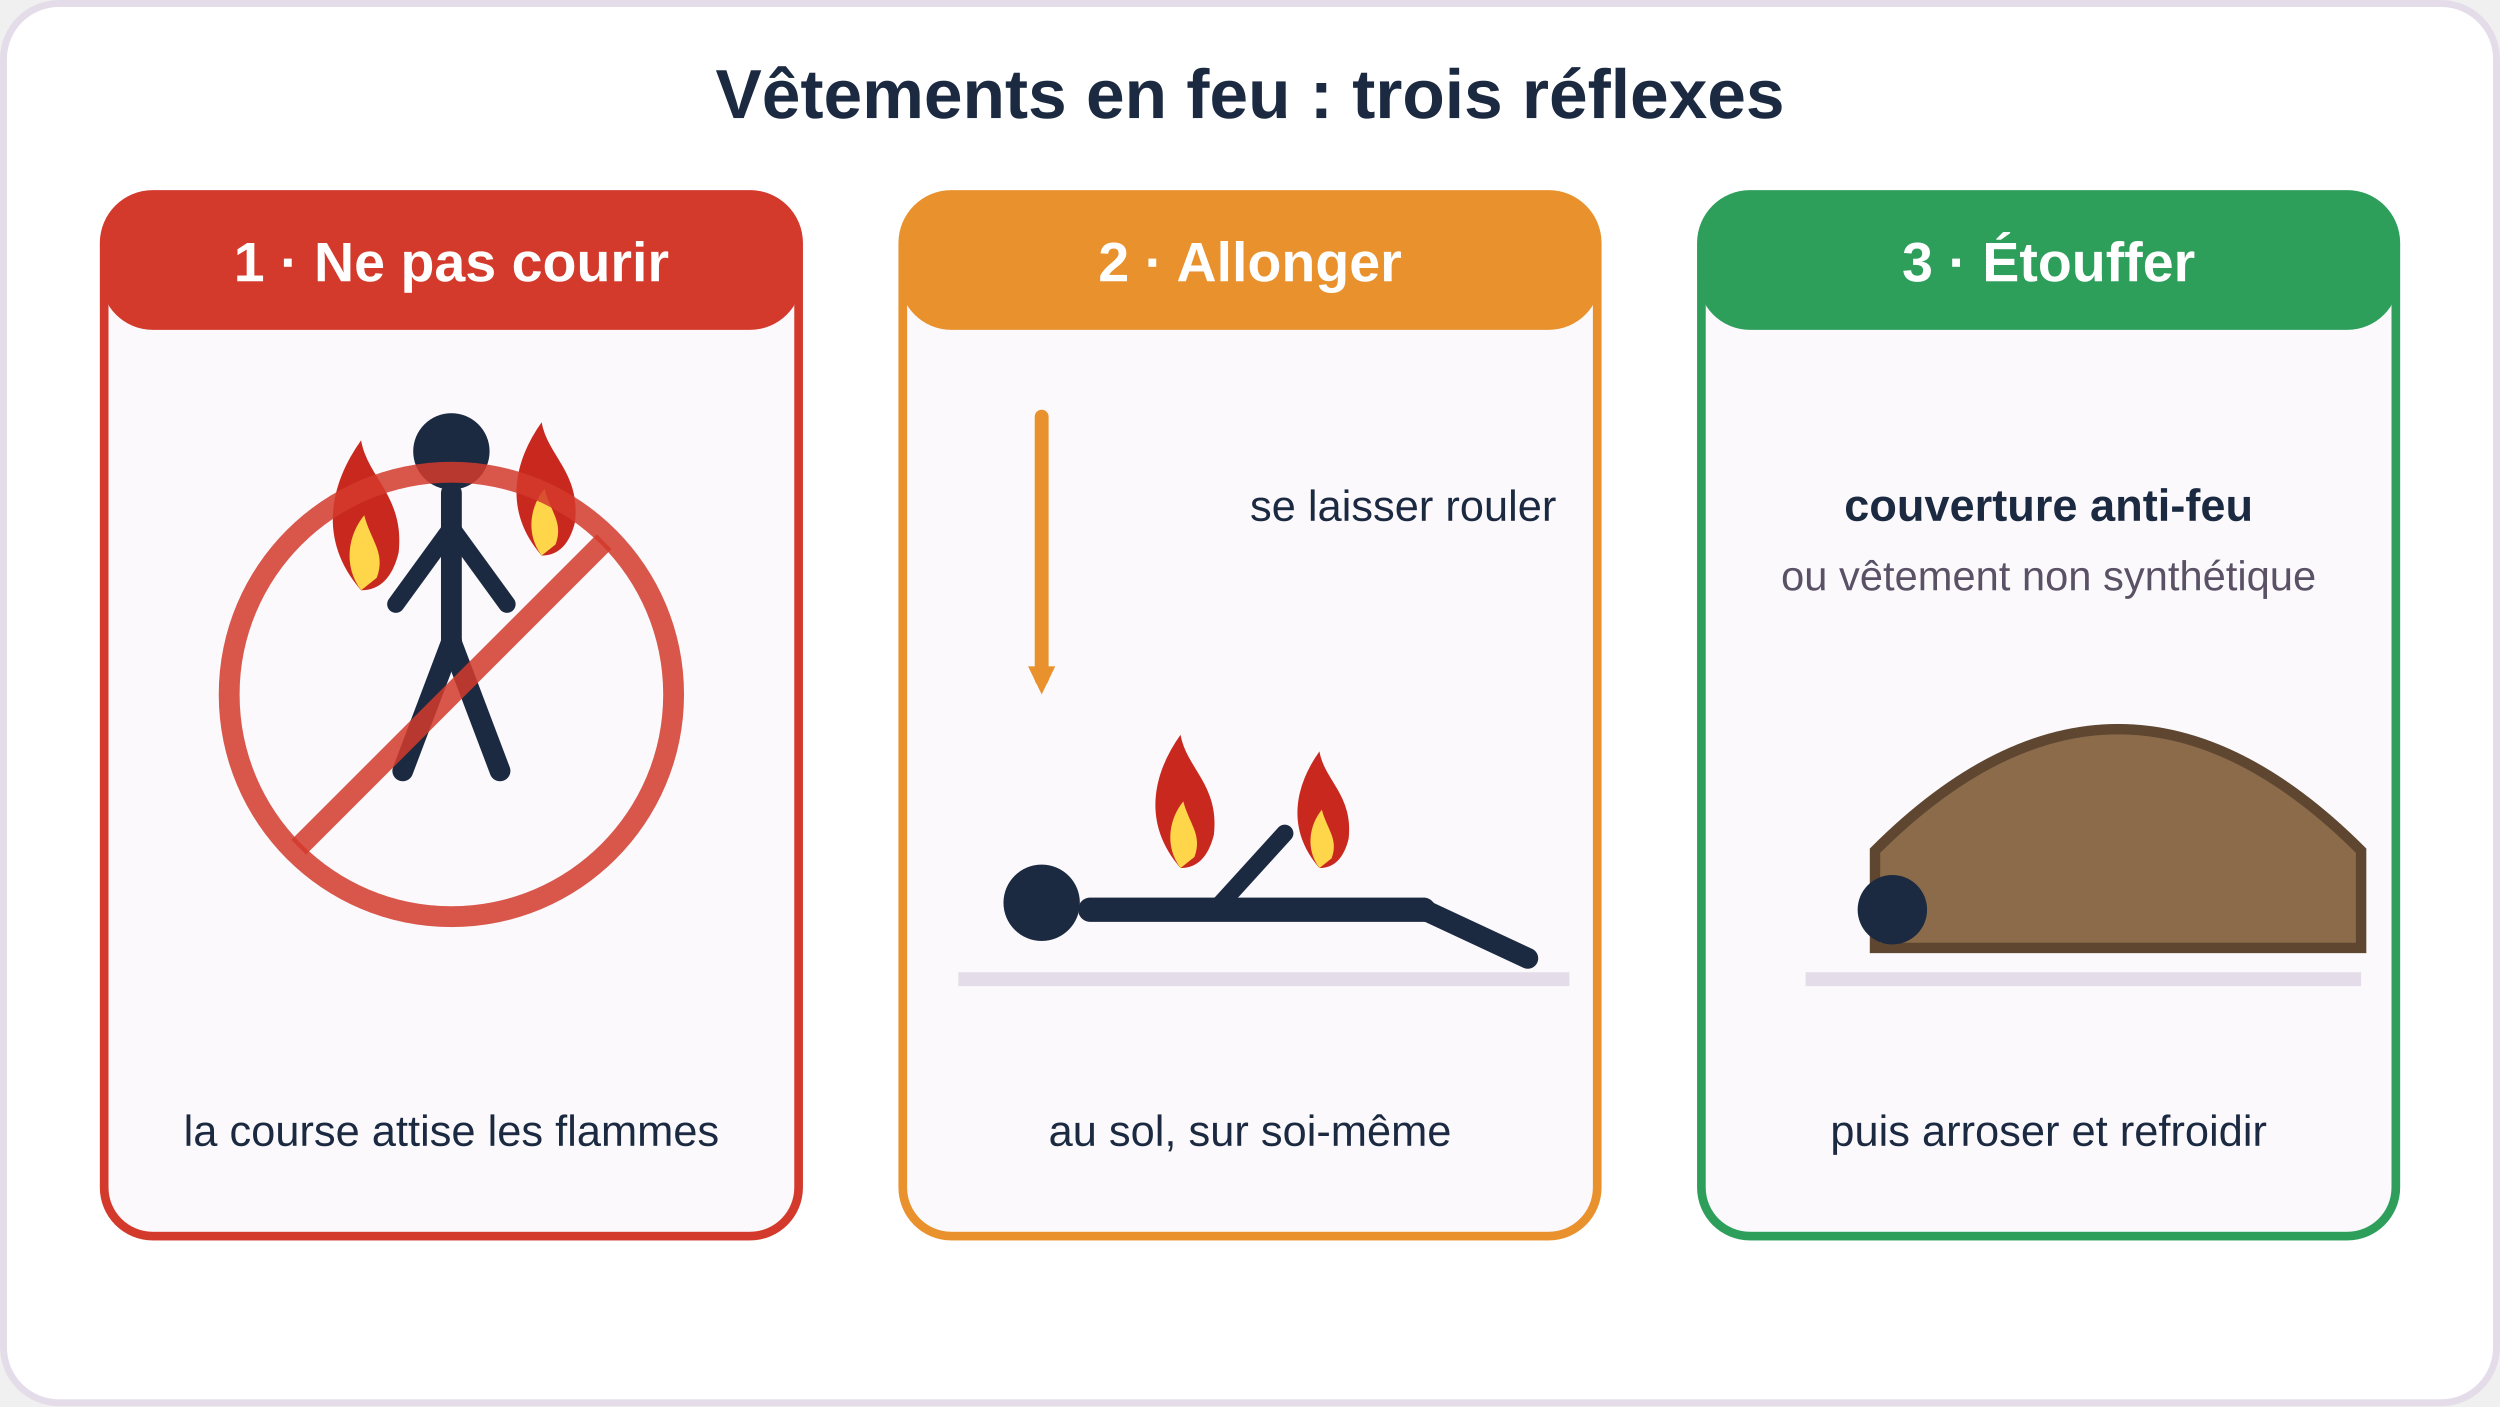
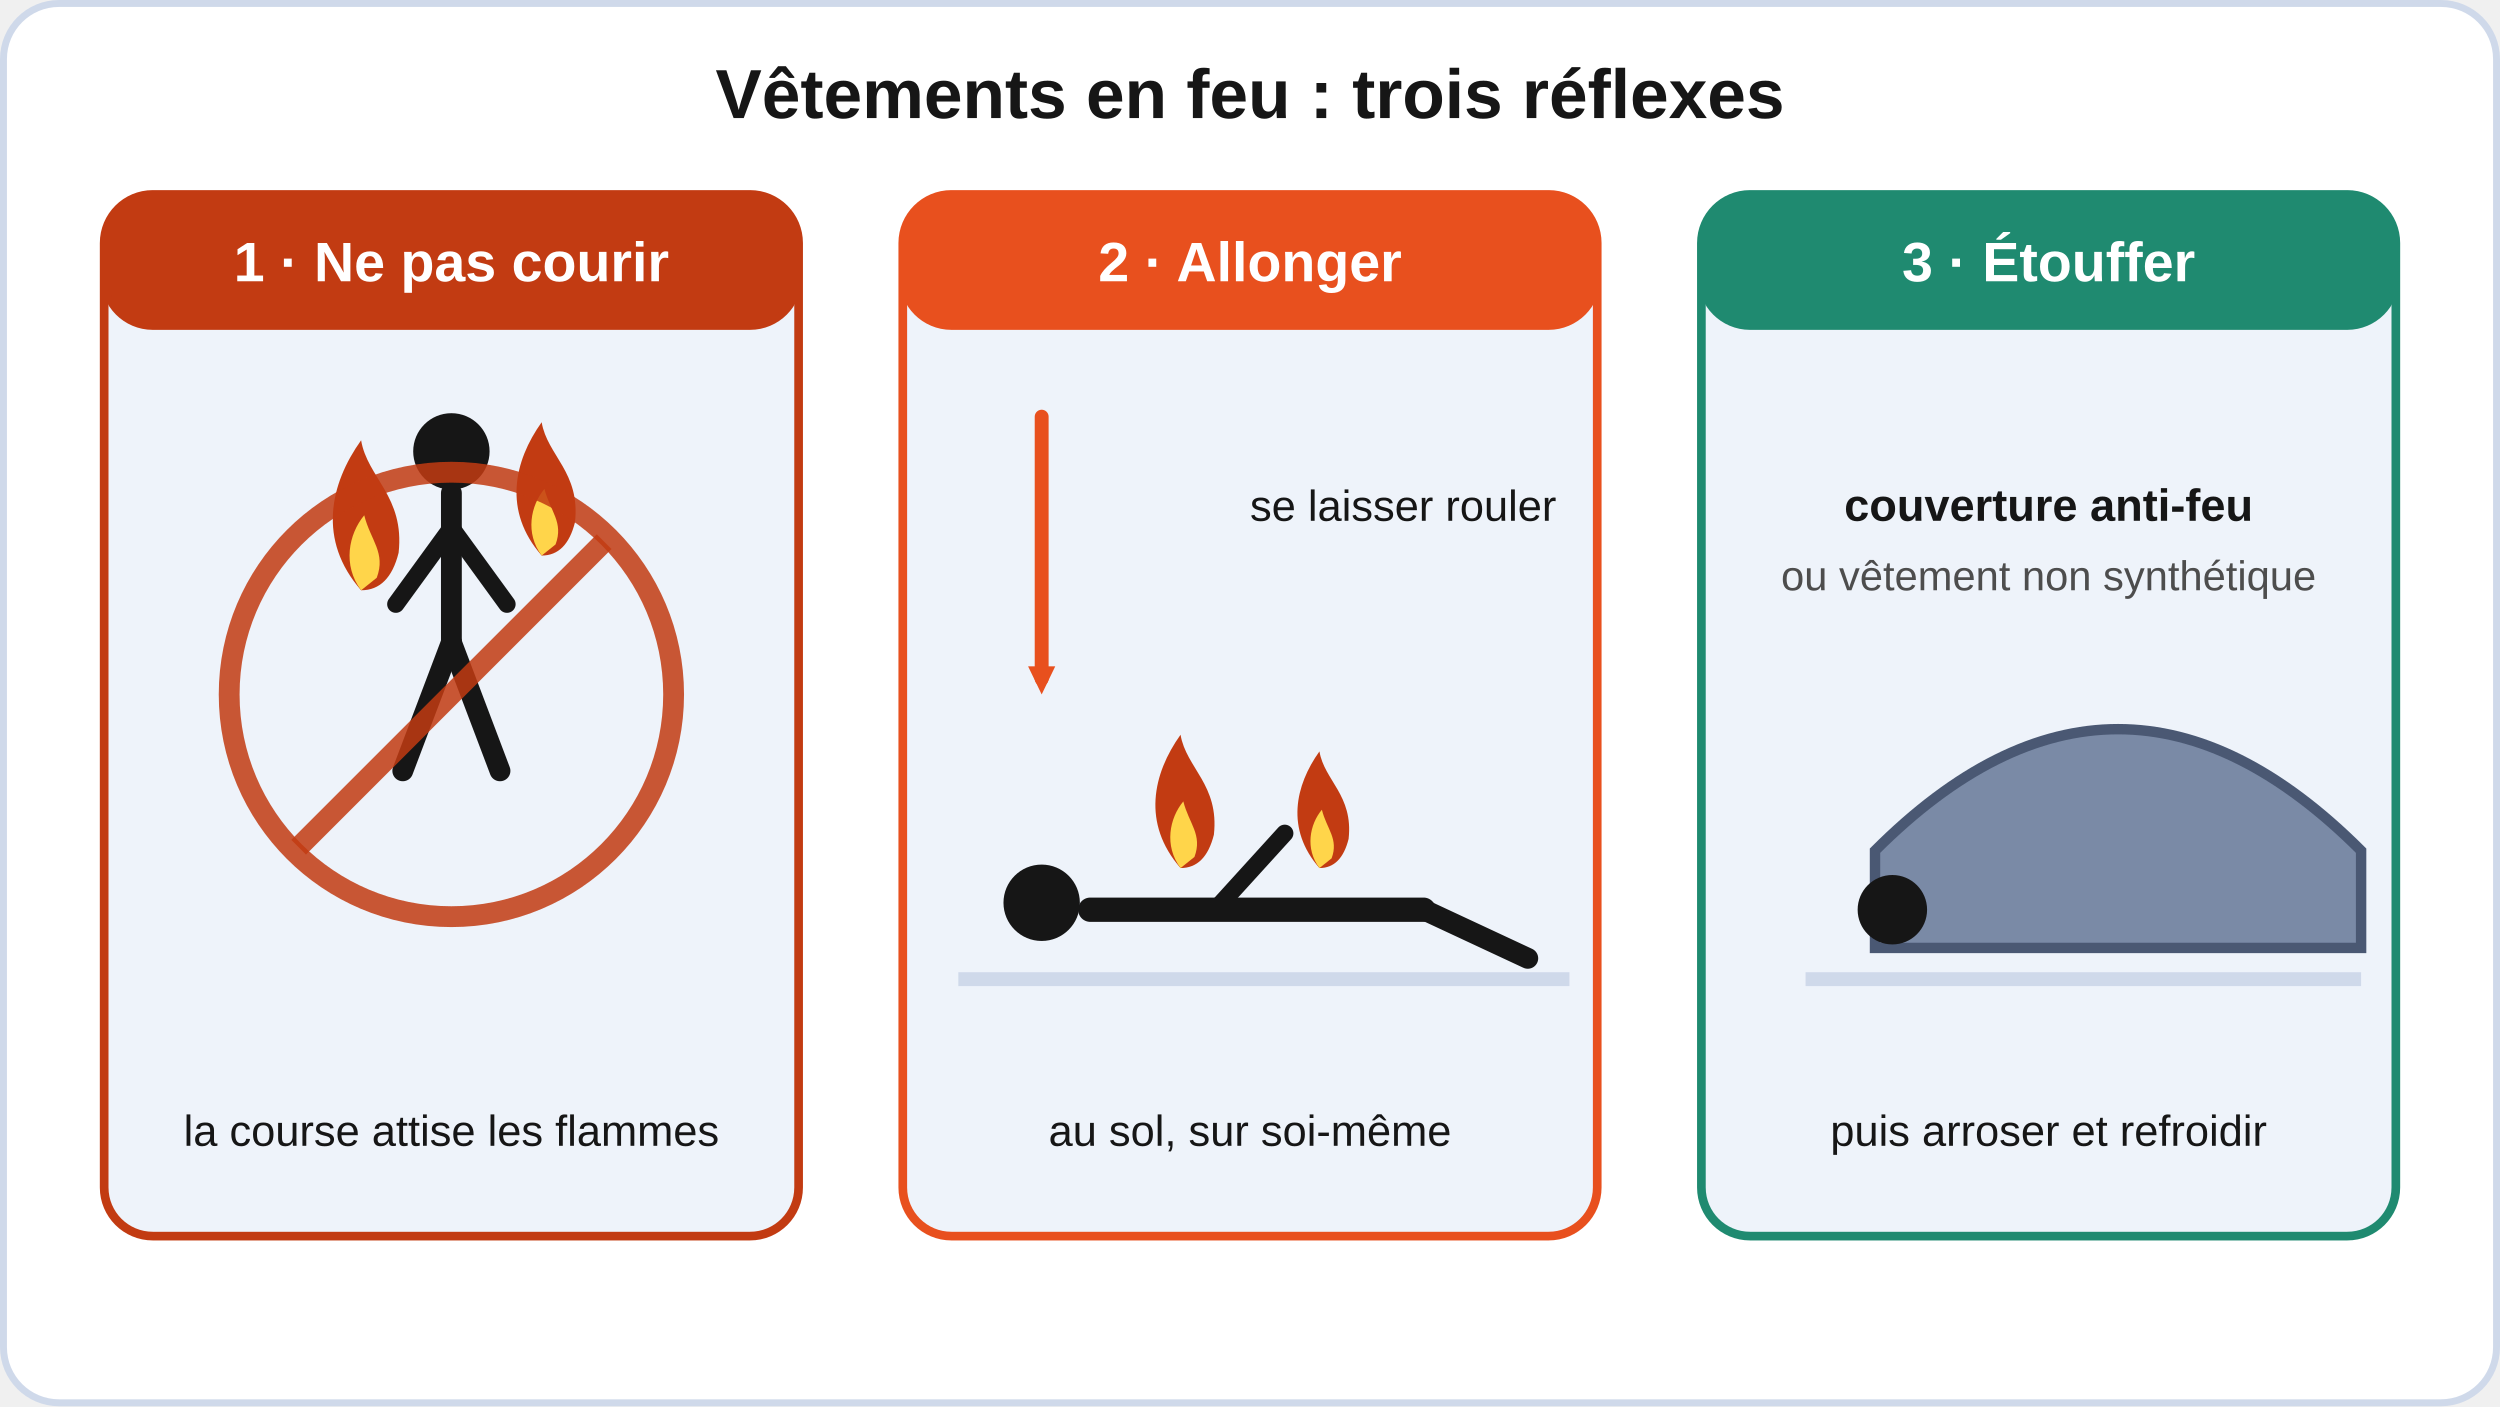
<svg xmlns="http://www.w3.org/2000/svg" viewBox="0 0 720 405" role="img" aria-labelledby="t d" font-family="Segoe UI,system-ui,Arial,sans-serif">
-   <rect x="1" y="1" width="718" height="403" rx="16" fill="#fff" stroke="#e4dde9" stroke-width="2" />
-   <text x="360" y="34" font-size="20" fill="#1b2a41" text-anchor="middle" font-weight="700">Vêtements en feu : trois réflexes</text>
-   <rect x="30" y="56" width="200" height="300" rx="14" fill="#fbf9fc" stroke="#d33a2c" stroke-width="2.5" />
-   <rect x="30" y="56" width="200" height="38" rx="14" fill="#d33a2c" stroke="#d33a2c" stroke-width="2" />
+   <rect x="1" y="1" width="718" height="403" rx="16" fill="#fff" stroke="#CFD9EA" stroke-width="2" />
+   <text x="360" y="34" font-size="20" fill="#161616" text-anchor="middle" font-weight="700">Vêtements en feu : trois réflexes</text>
+   <rect x="30" y="56" width="200" height="300" rx="14" fill="#EEF3FA" stroke="#C23B12" stroke-width="2.5" />
+   <rect x="30" y="56" width="200" height="38" rx="14" fill="#C23B12" stroke="#C23B12" stroke-width="2" />
  <text x="130" y="81" font-size="16" fill="#fff" text-anchor="middle" font-weight="700">1 · Ne pas courir</text>
-   <rect x="260" y="56" width="200" height="300" rx="14" fill="#fbf9fc" stroke="#e8912d" stroke-width="2.5" />
-   <rect x="260" y="56" width="200" height="38" rx="14" fill="#e8912d" stroke="#e8912d" stroke-width="2" />
+   <rect x="260" y="56" width="200" height="300" rx="14" fill="#EEF3FA" stroke="#E8501E" stroke-width="2.5" />
+   <rect x="260" y="56" width="200" height="38" rx="14" fill="#E8501E" stroke="#E8501E" stroke-width="2" />
  <text x="360" y="81" font-size="16" fill="#fff" text-anchor="middle" font-weight="700">2 · Allonger</text>
-   <rect x="490" y="56" width="200" height="300" rx="14" fill="#fbf9fc" stroke="#2e9f5b" stroke-width="2.5" />
-   <rect x="490" y="56" width="200" height="38" rx="14" fill="#2e9f5b" stroke="#2e9f5b" stroke-width="2" />
+   <rect x="490" y="56" width="200" height="300" rx="14" fill="#EEF3FA" stroke="#1F8A70" stroke-width="2.5" />
+   <rect x="490" y="56" width="200" height="38" rx="14" fill="#1F8A70" stroke="#1F8A70" stroke-width="2" />
  <text x="590" y="81" font-size="16" fill="#fff" text-anchor="middle" font-weight="700">3 · Étouffer</text>
-   <circle cx="130" cy="130" r="11" fill="#1b2a41" />
-   <line x1="130" y1="142" x2="130" y2="185" stroke="#1b2a41" stroke-width="6" stroke-linecap="round" />
-   <line x1="130" y1="152" x2="114" y2="174" stroke="#1b2a41" stroke-width="5" stroke-linecap="round" />
-   <line x1="130" y1="152" x2="146" y2="174" stroke="#1b2a41" stroke-width="5" stroke-linecap="round" />
-   <line x1="130" y1="185" x2="116" y2="222" stroke="#1b2a41" stroke-width="6" stroke-linecap="round" />
-   <line x1="130" y1="185" x2="144" y2="222" stroke="#1b2a41" stroke-width="6" stroke-linecap="round" />
-   <path transform="translate(104,170) scale(0.9)" d="M0 0 C-14 -16 -10 -34 0 -48 C2 -36 14 -30 12 -12 C10 -4 6 0 0 0Z" fill="#C8281E" />
+   <circle cx="130" cy="130" r="11" fill="#161616" />
+   <line x1="130" y1="142" x2="130" y2="185" stroke="#161616" stroke-width="6" stroke-linecap="round" />
+   <line x1="130" y1="152" x2="114" y2="174" stroke="#161616" stroke-width="5" stroke-linecap="round" />
+   <line x1="130" y1="152" x2="146" y2="174" stroke="#161616" stroke-width="5" stroke-linecap="round" />
+   <line x1="130" y1="185" x2="116" y2="222" stroke="#161616" stroke-width="6" stroke-linecap="round" />
+   <line x1="130" y1="185" x2="144" y2="222" stroke="#161616" stroke-width="6" stroke-linecap="round" />
+   <path transform="translate(104,170) scale(0.9)" d="M0 0 C-14 -16 -10 -34 0 -48 C2 -36 14 -30 12 -12 C10 -4 6 0 0 0Z" fill="#C23B12" />
  <path transform="translate(104,170) scale(0.9)" d="M0 0 C-6 -8 -4 -18 1 -24 C3 -16 8 -12 5 -4Z" fill="#ffd54a" />
-   <path transform="translate(156,160) scale(0.8)" d="M0 0 C-14 -16 -10 -34 0 -48 C2 -36 14 -30 12 -12 C10 -4 6 0 0 0Z" fill="#C8281E" />
+   <path transform="translate(156,160) scale(0.8)" d="M0 0 C-14 -16 -10 -34 0 -48 C2 -36 14 -30 12 -12 C10 -4 6 0 0 0Z" fill="#C23B12" />
  <path transform="translate(156,160) scale(0.8)" d="M0 0 C-6 -8 -4 -18 1 -24 C3 -16 8 -12 5 -4Z" fill="#ffd54a" />
-   <circle cx="130" cy="200" r="64" fill="none" stroke="#d33a2c" stroke-width="6" opacity=".85" />
-   <line x1="86" y1="244" x2="174" y2="156" stroke="#d33a2c" stroke-width="6" opacity=".85" />
-   <text x="130" y="330" font-size="12.5" fill="#1b2a41" text-anchor="middle" font-weight="400">la course attise les flammes</text>
-   <circle cx="300" cy="260" r="11" fill="#1b2a41" />
-   <line x1="314" y1="262" x2="410" y2="262" stroke="#1b2a41" stroke-width="7" stroke-linecap="round" />
-   <line x1="350" y1="262" x2="370" y2="240" stroke="#1b2a41" stroke-width="5" stroke-linecap="round" />
-   <line x1="410" y1="262" x2="440" y2="276" stroke="#1b2a41" stroke-width="6" stroke-linecap="round" />
-   <path transform="translate(340,250) scale(0.8)" d="M0 0 C-14 -16 -10 -34 0 -48 C2 -36 14 -30 12 -12 C10 -4 6 0 0 0Z" fill="#C8281E" />
+   <circle cx="130" cy="200" r="64" fill="none" stroke="#C23B12" stroke-width="6" opacity=".85" />
+   <line x1="86" y1="244" x2="174" y2="156" stroke="#C23B12" stroke-width="6" opacity=".85" />
+   <text x="130" y="330" font-size="12.5" fill="#161616" text-anchor="middle" font-weight="400">la course attise les flammes</text>
+   <circle cx="300" cy="260" r="11" fill="#161616" />
+   <line x1="314" y1="262" x2="410" y2="262" stroke="#161616" stroke-width="7" stroke-linecap="round" />
+   <line x1="350" y1="262" x2="370" y2="240" stroke="#161616" stroke-width="5" stroke-linecap="round" />
+   <line x1="410" y1="262" x2="440" y2="276" stroke="#161616" stroke-width="6" stroke-linecap="round" />
+   <path transform="translate(340,250) scale(0.8)" d="M0 0 C-14 -16 -10 -34 0 -48 C2 -36 14 -30 12 -12 C10 -4 6 0 0 0Z" fill="#C23B12" />
  <path transform="translate(340,250) scale(0.8)" d="M0 0 C-6 -8 -4 -18 1 -24 C3 -16 8 -12 5 -4Z" fill="#ffd54a" />
-   <path transform="translate(380,250) scale(0.7)" d="M0 0 C-14 -16 -10 -34 0 -48 C2 -36 14 -30 12 -12 C10 -4 6 0 0 0Z" fill="#C8281E" />
+   <path transform="translate(380,250) scale(0.7)" d="M0 0 C-14 -16 -10 -34 0 -48 C2 -36 14 -30 12 -12 C10 -4 6 0 0 0Z" fill="#C23B12" />
  <path transform="translate(380,250) scale(0.7)" d="M0 0 C-6 -8 -4 -18 1 -24 C3 -16 8 -12 5 -4Z" fill="#ffd54a" />
-   <line x1="276" y1="282" x2="452" y2="282" stroke="#e4dde9" stroke-width="4" />
-   <line x1="300" y1="120" x2="300.0" y2="195.5" stroke="#e8912d" stroke-width="4" stroke-linecap="round" />
-   <polygon points="300,200 296.085,191.896 303.915,191.896" fill="#e8912d" />
-   <text x="360" y="150" font-size="12.5" fill="#1b2a41" text-anchor="start" font-weight="400">se laisser rouler</text>
-   <text x="360" y="330" font-size="12.5" fill="#1b2a41" text-anchor="middle" font-weight="400">au sol, sur soi-même</text>
-   <path d="M540 245 q70 -70 140 0 v28 h-140 z" fill="#8b6b4a" stroke="#5e4630" stroke-width="3" />
-   <circle cx="545" cy="262" r="10" fill="#1b2a41" />
-   <line x1="520" y1="282" x2="680" y2="282" stroke="#e4dde9" stroke-width="4" />
-   <text x="590" y="150" font-size="13" fill="#1b2a41" text-anchor="middle" font-weight="600">couverture anti-feu</text>
-   <text x="590" y="170" font-size="12" fill="#5b5166" text-anchor="middle" font-weight="400">ou vêtement non synthétique</text>
-   <text x="590" y="330" font-size="12.5" fill="#1b2a41" text-anchor="middle" font-weight="400">puis arroser et refroidir</text>
+   <line x1="276" y1="282" x2="452" y2="282" stroke="#CFD9EA" stroke-width="4" />
+   <line x1="300" y1="120" x2="300.0" y2="195.5" stroke="#E8501E" stroke-width="4" stroke-linecap="round" />
+   <polygon points="300,200 296.085,191.896 303.915,191.896" fill="#E8501E" />
+   <text x="360" y="150" font-size="12.5" fill="#161616" text-anchor="start" font-weight="400">se laisser rouler</text>
+   <text x="360" y="330" font-size="12.5" fill="#161616" text-anchor="middle" font-weight="400">au sol, sur soi-même</text>
+   <path d="M540 245 q70 -70 140 0 v28 h-140 z" fill="#7a8aa6" stroke="#4a5873" stroke-width="3" />
+   <circle cx="545" cy="262" r="10" fill="#161616" />
+   <line x1="520" y1="282" x2="680" y2="282" stroke="#CFD9EA" stroke-width="4" />
+   <text x="590" y="150" font-size="13" fill="#161616" text-anchor="middle" font-weight="600">couverture anti-feu</text>
+   <text x="590" y="170" font-size="12" fill="#4d4d4d" text-anchor="middle" font-weight="400">ou vêtement non synthétique</text>
+   <text x="590" y="330" font-size="12.5" fill="#161616" text-anchor="middle" font-weight="400">puis arroser et refroidir</text>
</svg>
